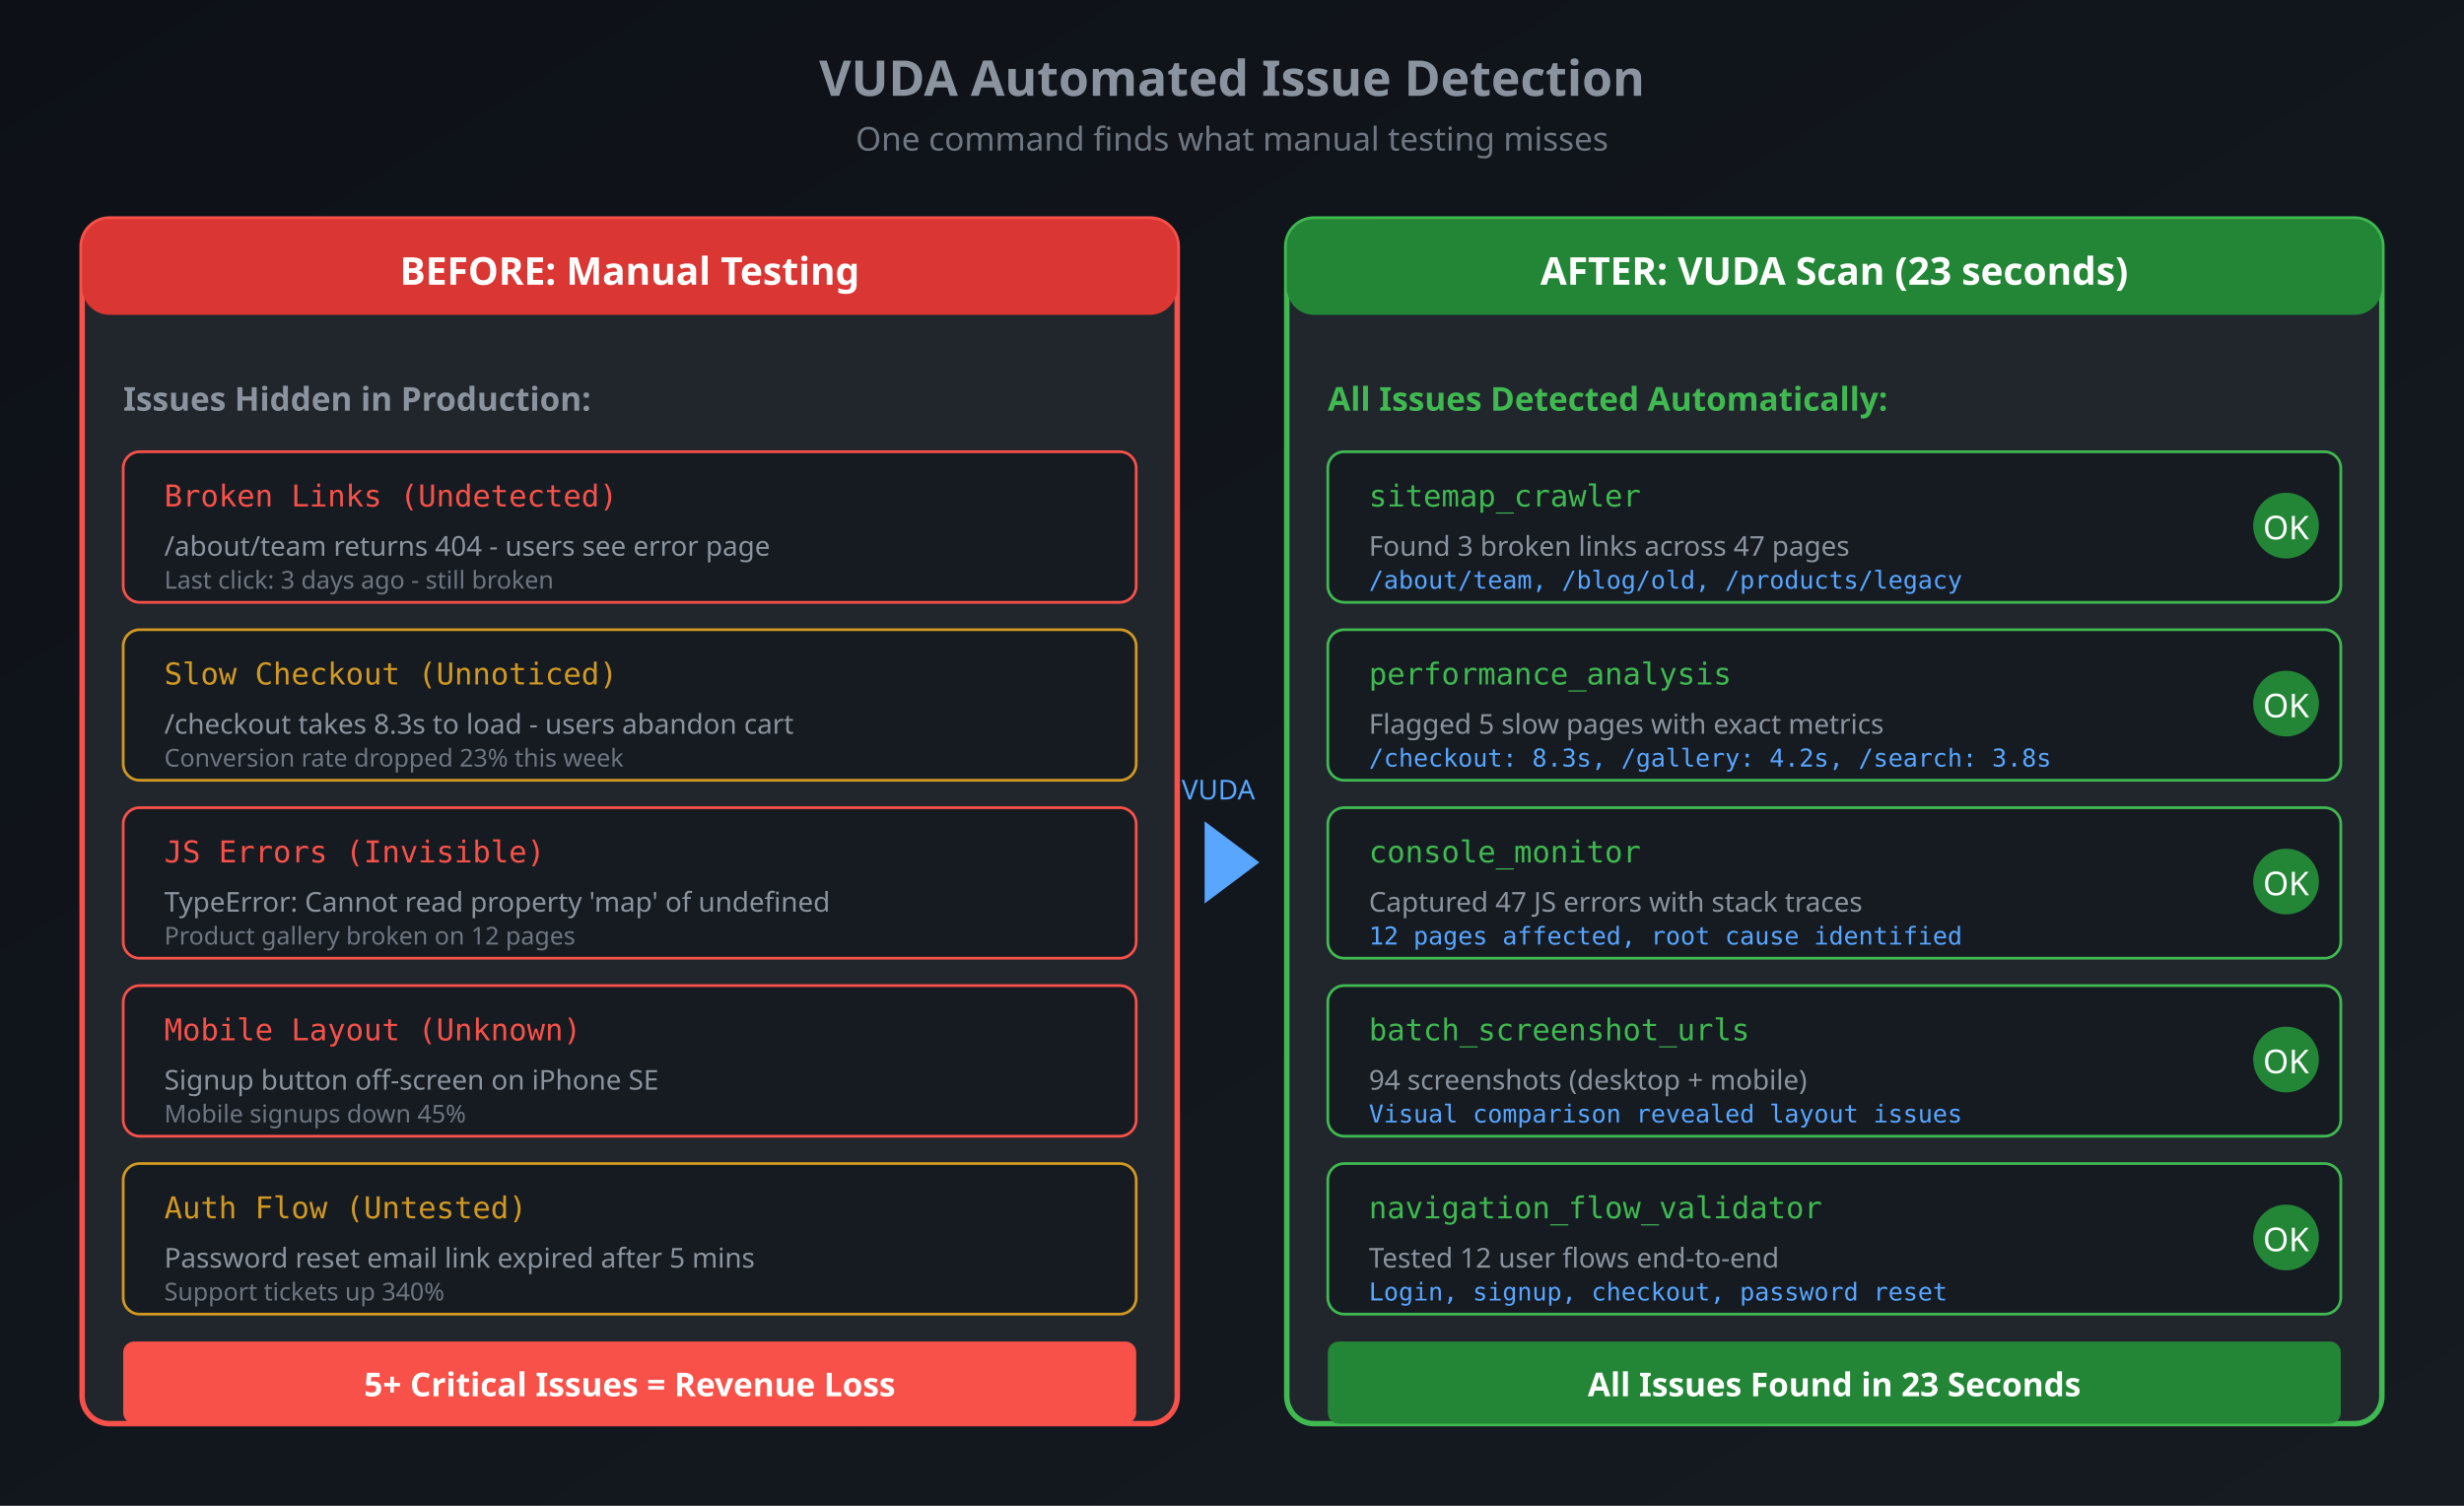
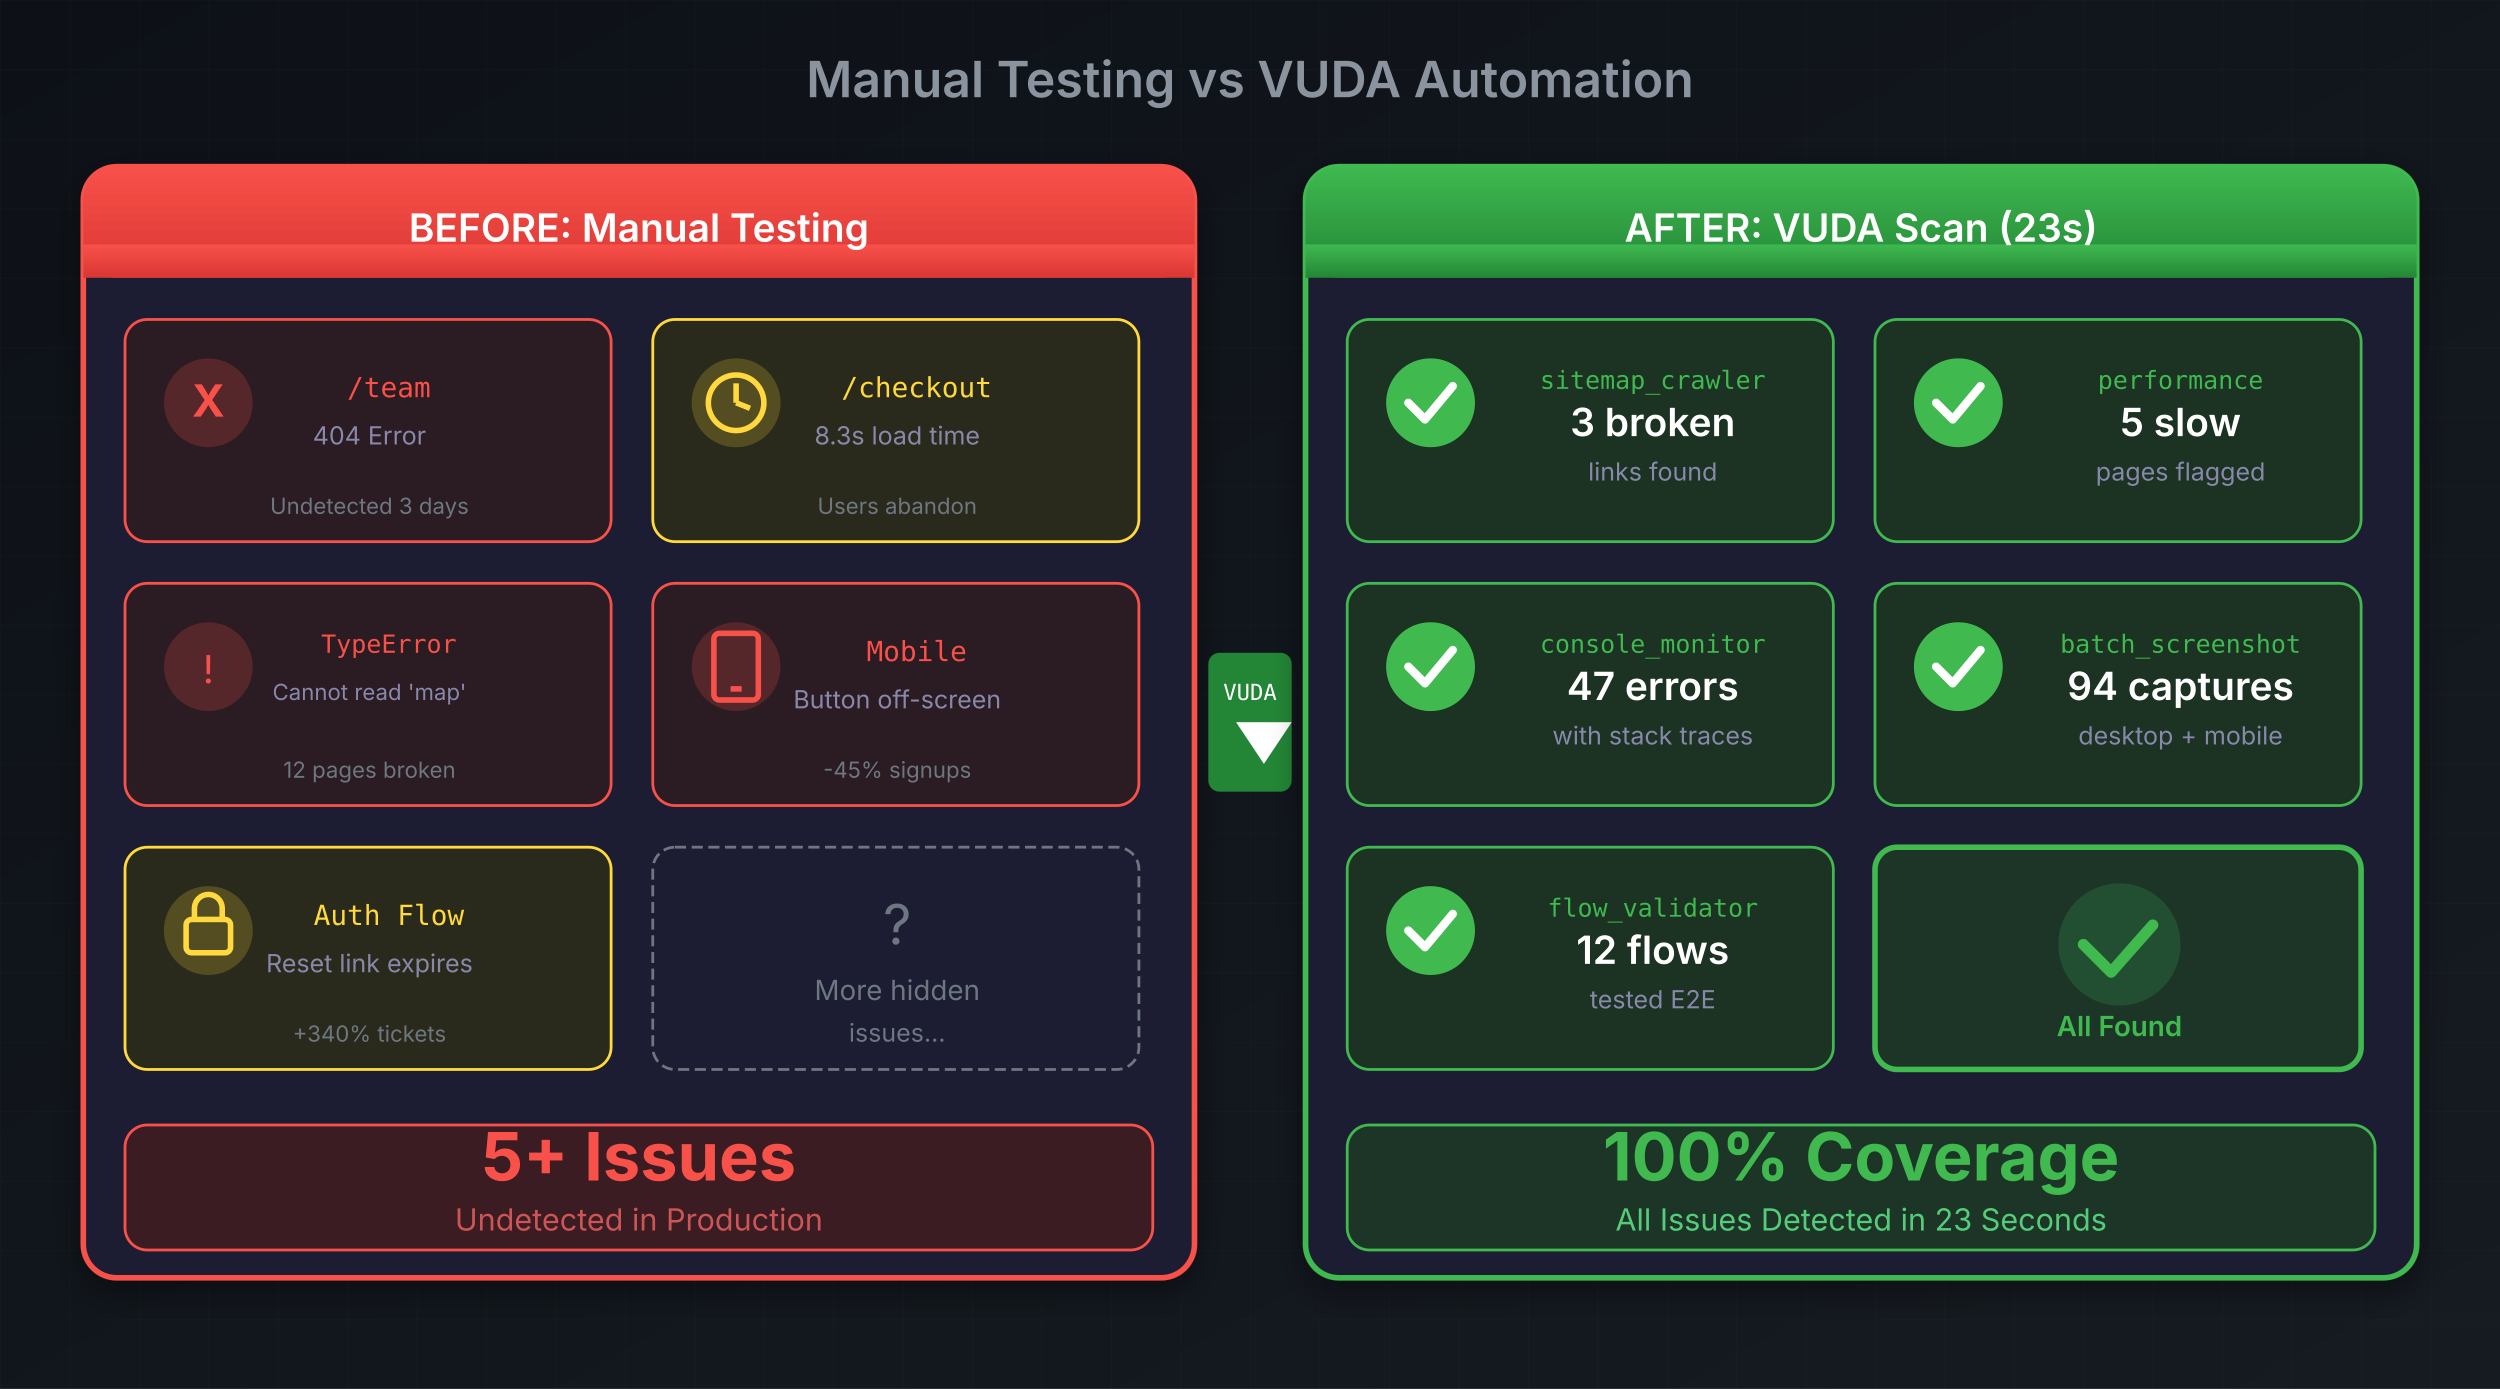
- <svg xmlns="http://www.w3.org/2000/svg" viewBox="0 0 900 550" width="900" height="550">
+ <svg xmlns="http://www.w3.org/2000/svg" viewBox="0 0 900 500" width="900" height="500">
  <defs>
    <linearGradient id="bgGrad3" x1="0%" y1="0%" x2="100%" y2="100%">
      <stop offset="0%" style="stop-color:#0d1117" />
      <stop offset="100%" style="stop-color:#161b22" />
    </linearGradient>
    <linearGradient id="errorGrad" x1="0%" y1="0%" x2="0%" y2="100%">
      <stop offset="0%" style="stop-color:#f85149" />
      <stop offset="100%" style="stop-color:#da3633" />
    </linearGradient>
    <linearGradient id="successGrad" x1="0%" y1="0%" x2="0%" y2="100%">
      <stop offset="0%" style="stop-color:#3fb950" />
      <stop offset="100%" style="stop-color:#238636" />
    </linearGradient>
+     <filter id="shadow3" x="-20%" y="-20%" width="140%" height="140%">
+       <feDropShadow dx="0" dy="4" stdDeviation="6" flood-color="#000" flood-opacity="0.4" />
+     </filter>
  </defs>
-   <rect width="900" height="550" fill="url(#bgGrad3)" />
-   <text x="450" y="35" font-family="system-ui" font-size="18" fill="#8b949e" text-anchor="middle" font-weight="600">VUDA Automated Issue Detection</text>
-   <text x="450" y="55" font-family="system-ui" font-size="12" fill="#6e7681" text-anchor="middle">One command finds what manual testing misses</text>
-   <g transform="translate(30, 80)">
-     <rect x="0" y="0" width="400" height="440" rx="10" fill="#21262d" stroke="#f85149" stroke-width="2" />
-     <rect x="0" y="0" width="400" height="35" rx="10" fill="#da3633" />
-     <text x="200" y="24" font-family="system-ui" font-size="14" fill="white" text-anchor="middle" font-weight="600">BEFORE: Manual Testing</text>
-     <g transform="translate(15, 50)">
-       <text x="0" y="20" font-family="system-ui" font-size="12" fill="#8b949e" font-weight="600">Issues Hidden in Production:</text>
-       <g transform="translate(0, 35)">
-         <rect x="0" y="0" width="370" height="55" rx="6" fill="#161b22" stroke="#f85149" stroke-width="1" />
-         <text x="15" y="20" font-family="SF Mono, monospace" font-size="11" fill="#f85149">Broken Links (Undetected)</text>
-         <text x="15" y="38" font-family="system-ui" font-size="10" fill="#8b949e">/about/team returns 404 - users see error page</text>
-         <text x="15" y="50" font-family="system-ui" font-size="9" fill="#6e7681">Last click: 3 days ago - still broken</text>
+   <rect width="900" height="500" fill="url(#bgGrad3)" />
+   <defs>
+     <pattern id="grid3" width="25" height="25" patternUnits="userSpaceOnUse">
+       <path d="M 25 0 L 0 0 0 25" fill="none" stroke="#ffffff" stroke-width="0.2" opacity="0.05" />
+     </pattern>
+   </defs>
+   <rect width="900" height="500" fill="url(#grid3)" />
+   <text x="450" y="35" font-family="SF Pro Display, -apple-system, sans-serif" font-size="18" fill="#8b949e" text-anchor="middle" font-weight="600">Manual Testing vs VUDA Automation</text>
+   <g transform="translate(30, 60)" filter="url(#shadow3)">
+     <rect width="400" height="400" rx="12" fill="#1e1e32" stroke="#f85149" stroke-width="2" />
+     <rect width="400" height="40" rx="12" fill="url(#errorGrad)" />
+     <rect y="28" width="400" height="12" fill="url(#errorGrad)" />
+     <text x="200" y="27" font-family="SF Pro Display, sans-serif" font-size="14" fill="white" text-anchor="middle" font-weight="600">BEFORE: Manual Testing</text>
+     <g transform="translate(15, 55)">
+       <g transform="translate(0, 0)">
+         <rect width="175" height="80" rx="8" fill="#2a1a20" stroke="#f85149" stroke-width="1" />
+         <circle cx="30" cy="30" r="16" fill="#f85149" opacity="0.2" />
+         <text x="30" y="35" font-family="SF Pro Display, sans-serif" font-size="16" fill="#f85149" text-anchor="middle" font-weight="700">X</text>
+         <text x="95" y="28" font-family="SF Mono, monospace" font-size="10" fill="#f85149" text-anchor="middle">/team</text>
+         <text x="88" y="45" font-family="SF Pro Text, sans-serif" font-size="9" fill="#8888aa" text-anchor="middle">404 Error</text>
+         <text x="88" y="70" font-family="SF Pro Text, sans-serif" font-size="8" fill="#6e7681" text-anchor="middle">Undetected 3 days</text>
      </g>
-       <g transform="translate(0, 100)">
-         <rect x="0" y="0" width="370" height="55" rx="6" fill="#161b22" stroke="#d29922" stroke-width="1" />
-         <text x="15" y="20" font-family="SF Mono, monospace" font-size="11" fill="#d29922">Slow Checkout (Unnoticed)</text>
-         <text x="15" y="38" font-family="system-ui" font-size="10" fill="#8b949e">/checkout takes 8.3s to load - users abandon cart</text>
-         <text x="15" y="50" font-family="system-ui" font-size="9" fill="#6e7681">Conversion rate dropped 23% this week</text>
+       <g transform="translate(190, 0)">
+         <rect width="175" height="80" rx="8" fill="#2a2a1a" stroke="#ffd93d" stroke-width="1" />
+         <circle cx="30" cy="30" r="16" fill="#ffd93d" opacity="0.2" />
+         <circle cx="30" cy="30" r="10" fill="none" stroke="#ffd93d" stroke-width="2" />
+         <line x1="30" y1="30" x2="30" y2="23" stroke="#ffd93d" stroke-width="2" />
+         <line x1="30" y1="30" x2="35" y2="32" stroke="#ffd93d" stroke-width="2" />
+         <text x="95" y="28" font-family="SF Mono, monospace" font-size="10" fill="#ffd93d" text-anchor="middle">/checkout</text>
+         <text x="88" y="45" font-family="SF Pro Text, sans-serif" font-size="9" fill="#8888aa" text-anchor="middle">8.3s load time</text>
+         <text x="88" y="70" font-family="SF Pro Text, sans-serif" font-size="8" fill="#6e7681" text-anchor="middle">Users abandon</text>
      </g>
-       <g transform="translate(0, 165)">
-         <rect x="0" y="0" width="370" height="55" rx="6" fill="#161b22" stroke="#f85149" stroke-width="1" />
-         <text x="15" y="20" font-family="SF Mono, monospace" font-size="11" fill="#f85149">JS Errors (Invisible)</text>
-         <text x="15" y="38" font-family="system-ui" font-size="10" fill="#8b949e">TypeError: Cannot read property 'map' of undefined</text>
-         <text x="15" y="50" font-family="system-ui" font-size="9" fill="#6e7681">Product gallery broken on 12 pages</text>
+       <g transform="translate(0, 95)">
+         <rect width="175" height="80" rx="8" fill="#2a1a20" stroke="#f85149" stroke-width="1" />
+         <circle cx="30" cy="30" r="16" fill="#f85149" opacity="0.2" />
+         <text x="30" y="36" font-family="SF Pro Display, sans-serif" font-size="14" fill="#f85149" text-anchor="middle">!</text>
+         <text x="95" y="25" font-family="SF Mono, monospace" font-size="9" fill="#f85149" text-anchor="middle">TypeError</text>
+         <text x="88" y="42" font-family="SF Pro Text, sans-serif" font-size="8" fill="#8888aa" text-anchor="middle">Cannot read 'map'</text>
+         <text x="88" y="70" font-family="SF Pro Text, sans-serif" font-size="8" fill="#6e7681" text-anchor="middle">12 pages broken</text>
      </g>
-       <g transform="translate(0, 230)">
-         <rect x="0" y="0" width="370" height="55" rx="6" fill="#161b22" stroke="#f85149" stroke-width="1" />
-         <text x="15" y="20" font-family="SF Mono, monospace" font-size="11" fill="#f85149">Mobile Layout (Unknown)</text>
-         <text x="15" y="38" font-family="system-ui" font-size="10" fill="#8b949e">Signup button off-screen on iPhone SE</text>
-         <text x="15" y="50" font-family="system-ui" font-size="9" fill="#6e7681">Mobile signups down 45%</text>
+       <g transform="translate(190, 95)">
+         <rect width="175" height="80" rx="8" fill="#2a1a20" stroke="#f85149" stroke-width="1" />
+         <circle cx="30" cy="30" r="16" fill="#f85149" opacity="0.2" />
+         <rect x="22" y="18" width="16" height="24" rx="2" fill="none" stroke="#f85149" stroke-width="2" />
+         <line x1="28" y1="38" x2="32" y2="38" stroke="#f85149" stroke-width="2" />
+         <text x="95" y="28" font-family="SF Mono, monospace" font-size="10" fill="#f85149" text-anchor="middle">Mobile</text>
+         <text x="88" y="45" font-family="SF Pro Text, sans-serif" font-size="9" fill="#8888aa" text-anchor="middle">Button off-screen</text>
+         <text x="88" y="70" font-family="SF Pro Text, sans-serif" font-size="8" fill="#6e7681" text-anchor="middle">-45% signups</text>
      </g>
-       <g transform="translate(0, 295)">
-         <rect x="0" y="0" width="370" height="55" rx="6" fill="#161b22" stroke="#d29922" stroke-width="1" />
-         <text x="15" y="20" font-family="SF Mono, monospace" font-size="11" fill="#d29922">Auth Flow (Untested)</text>
-         <text x="15" y="38" font-family="system-ui" font-size="10" fill="#8b949e">Password reset email link expired after 5 mins</text>
-         <text x="15" y="50" font-family="system-ui" font-size="9" fill="#6e7681">Support tickets up 340%</text>
+       <g transform="translate(0, 190)">
+         <rect width="175" height="80" rx="8" fill="#2a2a1a" stroke="#ffd93d" stroke-width="1" />
+         <circle cx="30" cy="30" r="16" fill="#ffd93d" opacity="0.2" />
+         <rect x="22" y="26" width="16" height="12" rx="2" fill="none" stroke="#ffd93d" stroke-width="2" />
+         <path d="M25 26 V22 A5 5 0 0 1 35 22 V26" fill="none" stroke="#ffd93d" stroke-width="2" />
+         <text x="95" y="28" font-family="SF Mono, monospace" font-size="10" fill="#ffd93d" text-anchor="middle">Auth Flow</text>
+         <text x="88" y="45" font-family="SF Pro Text, sans-serif" font-size="9" fill="#8888aa" text-anchor="middle">Reset link expires</text>
+         <text x="88" y="70" font-family="SF Pro Text, sans-serif" font-size="8" fill="#6e7681" text-anchor="middle">+340% tickets</text>
      </g>
-       <g transform="translate(0, 360)">
-         <rect x="0" y="0" width="370" height="30" rx="4" fill="#f85149" />
-         <text x="185" y="20" font-family="system-ui" font-size="12" fill="white" text-anchor="middle" font-weight="600">5+ Critical Issues = Revenue Loss</text>
+       <g transform="translate(190, 190)">
+         <rect width="175" height="80" rx="8" fill="#1a1a30" stroke="#6e7681" stroke-width="1" stroke-dasharray="4,2" />
+         <text x="88" y="35" font-family="SF Pro Display, sans-serif" font-size="20" fill="#6e7681" text-anchor="middle">?</text>
+         <text x="88" y="55" font-family="SF Pro Text, sans-serif" font-size="10" fill="#6e7681" text-anchor="middle">More hidden</text>
+         <text x="88" y="70" font-family="SF Pro Text, sans-serif" font-size="9" fill="#6e7681" text-anchor="middle">issues...</text>
+       </g>
+       <g transform="translate(0, 290)">
+         <rect width="370" height="45" rx="8" fill="#3a1a20" stroke="#f85149" stroke-width="1" />
+         <text x="185" y="20" font-family="SF Pro Display, sans-serif" font-size="24" fill="#f85149" text-anchor="middle" font-weight="700">5+ Issues</text>
+         <text x="185" y="38" font-family="SF Pro Text, sans-serif" font-size="11" fill="#cc5555" text-anchor="middle">Undetected in Production</text>
      </g>
    </g>
  </g>
-   <g transform="translate(440, 300)">
-     <polygon points="0,0 20,15 0,30" fill="#58a6ff" />
-     <text x="5" y="-8" font-family="system-ui" font-size="10" fill="#58a6ff" text-anchor="middle">VUDA</text>
+   <g transform="translate(440, 260)">
+     <rect x="-5" y="-25" width="30" height="50" rx="4" fill="#238636" />
+     <polygon points="5,0 25,0 15,15" fill="white" />
+     <text x="10" y="-8" font-family="SF Mono, monospace" font-size="8" fill="white" text-anchor="middle">VUDA</text>
  </g>
-   <g transform="translate(470, 80)">
-     <rect x="0" y="0" width="400" height="440" rx="10" fill="#21262d" stroke="#3fb950" stroke-width="2" />
-     <rect x="0" y="0" width="400" height="35" rx="10" fill="#238636" />
-     <text x="200" y="24" font-family="system-ui" font-size="14" fill="white" text-anchor="middle" font-weight="600">AFTER: VUDA Scan (23 seconds)</text>
-     <g transform="translate(15, 50)">
-       <text x="0" y="20" font-family="system-ui" font-size="12" fill="#3fb950" font-weight="600">All Issues Detected Automatically:</text>
-       <g transform="translate(0, 35)">
-         <rect x="0" y="0" width="370" height="55" rx="6" fill="#161b22" stroke="#3fb950" stroke-width="1" />
-         <circle cx="350" cy="27" r="12" fill="#238636" />
-         <text x="350" y="32" font-family="system-ui" font-size="12" fill="white" text-anchor="middle">OK</text>
-         <text x="15" y="20" font-family="SF Mono, monospace" font-size="11" fill="#3fb950">sitemap_crawler</text>
-         <text x="15" y="38" font-family="system-ui" font-size="10" fill="#8b949e">Found 3 broken links across 47 pages</text>
-         <text x="15" y="50" font-family="SF Mono, monospace" font-size="9" fill="#58a6ff">/about/team, /blog/old, /products/legacy</text>
+   <g transform="translate(470, 60)" filter="url(#shadow3)">
+     <rect width="400" height="400" rx="12" fill="#1e1e32" stroke="#3fb950" stroke-width="2" />
+     <rect width="400" height="40" rx="12" fill="url(#successGrad)" />
+     <rect y="28" width="400" height="12" fill="url(#successGrad)" />
+     <text x="200" y="27" font-family="SF Pro Display, sans-serif" font-size="14" fill="white" text-anchor="middle" font-weight="600">AFTER: VUDA Scan (23s)</text>
+     <g transform="translate(15, 55)">
+       <g transform="translate(0, 0)">
+         <rect width="175" height="80" rx="8" fill="#1a3020" stroke="#3fb950" stroke-width="1" />
+         <circle cx="30" cy="30" r="16" fill="#3fb950" />
+         <polyline points="22,30 28,36 38,24" fill="none" stroke="white" stroke-width="3" stroke-linecap="round" stroke-linejoin="round" />
+         <text x="110" y="25" font-family="SF Mono, monospace" font-size="9" fill="#3fb950" text-anchor="middle">sitemap_crawler</text>
+         <text x="110" y="42" font-family="SF Pro Display, sans-serif" font-size="14" fill="white" text-anchor="middle" font-weight="600">3 broken</text>
+         <text x="110" y="58" font-family="SF Pro Text, sans-serif" font-size="9" fill="#8888aa" text-anchor="middle">links found</text>
      </g>
-       <g transform="translate(0, 100)">
-         <rect x="0" y="0" width="370" height="55" rx="6" fill="#161b22" stroke="#3fb950" stroke-width="1" />
-         <circle cx="350" cy="27" r="12" fill="#238636" />
-         <text x="350" y="32" font-family="system-ui" font-size="12" fill="white" text-anchor="middle">OK</text>
-         <text x="15" y="20" font-family="SF Mono, monospace" font-size="11" fill="#3fb950">performance_analysis</text>
-         <text x="15" y="38" font-family="system-ui" font-size="10" fill="#8b949e">Flagged 5 slow pages with exact metrics</text>
-         <text x="15" y="50" font-family="SF Mono, monospace" font-size="9" fill="#58a6ff">/checkout: 8.3s, /gallery: 4.2s, /search: 3.8s</text>
+       <g transform="translate(190, 0)">
+         <rect width="175" height="80" rx="8" fill="#1a3020" stroke="#3fb950" stroke-width="1" />
+         <circle cx="30" cy="30" r="16" fill="#3fb950" />
+         <polyline points="22,30 28,36 38,24" fill="none" stroke="white" stroke-width="3" stroke-linecap="round" stroke-linejoin="round" />
+         <text x="110" y="25" font-family="SF Mono, monospace" font-size="9" fill="#3fb950" text-anchor="middle">performance</text>
+         <text x="110" y="42" font-family="SF Pro Display, sans-serif" font-size="14" fill="white" text-anchor="middle" font-weight="600">5 slow</text>
+         <text x="110" y="58" font-family="SF Pro Text, sans-serif" font-size="9" fill="#8888aa" text-anchor="middle">pages flagged</text>
      </g>
-       <g transform="translate(0, 165)">
-         <rect x="0" y="0" width="370" height="55" rx="6" fill="#161b22" stroke="#3fb950" stroke-width="1" />
-         <circle cx="350" cy="27" r="12" fill="#238636" />
-         <text x="350" y="32" font-family="system-ui" font-size="12" fill="white" text-anchor="middle">OK</text>
-         <text x="15" y="20" font-family="SF Mono, monospace" font-size="11" fill="#3fb950">console_monitor</text>
-         <text x="15" y="38" font-family="system-ui" font-size="10" fill="#8b949e">Captured 47 JS errors with stack traces</text>
-         <text x="15" y="50" font-family="SF Mono, monospace" font-size="9" fill="#58a6ff">12 pages affected, root cause identified</text>
+       <g transform="translate(0, 95)">
+         <rect width="175" height="80" rx="8" fill="#1a3020" stroke="#3fb950" stroke-width="1" />
+         <circle cx="30" cy="30" r="16" fill="#3fb950" />
+         <polyline points="22,30 28,36 38,24" fill="none" stroke="white" stroke-width="3" stroke-linecap="round" stroke-linejoin="round" />
+         <text x="110" y="25" font-family="SF Mono, monospace" font-size="9" fill="#3fb950" text-anchor="middle">console_monitor</text>
+         <text x="110" y="42" font-family="SF Pro Display, sans-serif" font-size="14" fill="white" text-anchor="middle" font-weight="600">47 errors</text>
+         <text x="110" y="58" font-family="SF Pro Text, sans-serif" font-size="9" fill="#8888aa" text-anchor="middle">with stack traces</text>
      </g>
-       <g transform="translate(0, 230)">
-         <rect x="0" y="0" width="370" height="55" rx="6" fill="#161b22" stroke="#3fb950" stroke-width="1" />
-         <circle cx="350" cy="27" r="12" fill="#238636" />
-         <text x="350" y="32" font-family="system-ui" font-size="12" fill="white" text-anchor="middle">OK</text>
-         <text x="15" y="20" font-family="SF Mono, monospace" font-size="11" fill="#3fb950">batch_screenshot_urls</text>
-         <text x="15" y="38" font-family="system-ui" font-size="10" fill="#8b949e">94 screenshots (desktop + mobile)</text>
-         <text x="15" y="50" font-family="SF Mono, monospace" font-size="9" fill="#58a6ff">Visual comparison revealed layout issues</text>
+       <g transform="translate(190, 95)">
+         <rect width="175" height="80" rx="8" fill="#1a3020" stroke="#3fb950" stroke-width="1" />
+         <circle cx="30" cy="30" r="16" fill="#3fb950" />
+         <polyline points="22,30 28,36 38,24" fill="none" stroke="white" stroke-width="3" stroke-linecap="round" stroke-linejoin="round" />
+         <text x="110" y="25" font-family="SF Mono, monospace" font-size="9" fill="#3fb950" text-anchor="middle">batch_screenshot</text>
+         <text x="110" y="42" font-family="SF Pro Display, sans-serif" font-size="14" fill="white" text-anchor="middle" font-weight="600">94 captures</text>
+         <text x="110" y="58" font-family="SF Pro Text, sans-serif" font-size="9" fill="#8888aa" text-anchor="middle">desktop + mobile</text>
      </g>
-       <g transform="translate(0, 295)">
-         <rect x="0" y="0" width="370" height="55" rx="6" fill="#161b22" stroke="#3fb950" stroke-width="1" />
-         <circle cx="350" cy="27" r="12" fill="#238636" />
-         <text x="350" y="32" font-family="system-ui" font-size="12" fill="white" text-anchor="middle">OK</text>
-         <text x="15" y="20" font-family="SF Mono, monospace" font-size="11" fill="#3fb950">navigation_flow_validator</text>
-         <text x="15" y="38" font-family="system-ui" font-size="10" fill="#8b949e">Tested 12 user flows end-to-end</text>
-         <text x="15" y="50" font-family="SF Mono, monospace" font-size="9" fill="#58a6ff">Login, signup, checkout, password reset</text>
+       <g transform="translate(0, 190)">
+         <rect width="175" height="80" rx="8" fill="#1a3020" stroke="#3fb950" stroke-width="1" />
+         <circle cx="30" cy="30" r="16" fill="#3fb950" />
+         <polyline points="22,30 28,36 38,24" fill="none" stroke="white" stroke-width="3" stroke-linecap="round" stroke-linejoin="round" />
+         <text x="110" y="25" font-family="SF Mono, monospace" font-size="9" fill="#3fb950" text-anchor="middle">flow_validator</text>
+         <text x="110" y="42" font-family="SF Pro Display, sans-serif" font-size="14" fill="white" text-anchor="middle" font-weight="600">12 flows</text>
+         <text x="110" y="58" font-family="SF Pro Text, sans-serif" font-size="9" fill="#8888aa" text-anchor="middle">tested E2E</text>
      </g>
-       <g transform="translate(0, 360)">
-         <rect x="0" y="0" width="370" height="30" rx="4" fill="#238636" />
-         <text x="185" y="20" font-family="system-ui" font-size="12" fill="white" text-anchor="middle" font-weight="600">All Issues Found in 23 Seconds</text>
+       <g transform="translate(190, 190)">
+         <rect width="175" height="80" rx="8" fill="#1a3528" stroke="#3fb950" stroke-width="2" />
+         <circle cx="88" cy="35" r="22" fill="#3fb950" opacity="0.2" />
+         <polyline points="75,35 85,45 100,28" fill="none" stroke="#3fb950" stroke-width="4" stroke-linecap="round" stroke-linejoin="round" />
+         <text x="88" y="68" font-family="SF Pro Text, sans-serif" font-size="10" fill="#3fb950" text-anchor="middle" font-weight="600">All Found</text>
+       </g>
+       <g transform="translate(0, 290)">
+         <rect width="370" height="45" rx="8" fill="#1a3528" stroke="#3fb950" stroke-width="1" />
+         <text x="185" y="20" font-family="SF Pro Display, sans-serif" font-size="24" fill="#3fb950" text-anchor="middle" font-weight="700">100% Coverage</text>
+         <text x="185" y="38" font-family="SF Pro Text, sans-serif" font-size="11" fill="#55cc77" text-anchor="middle">All Issues Detected in 23 Seconds</text>
      </g>
    </g>
  </g>
</svg>
